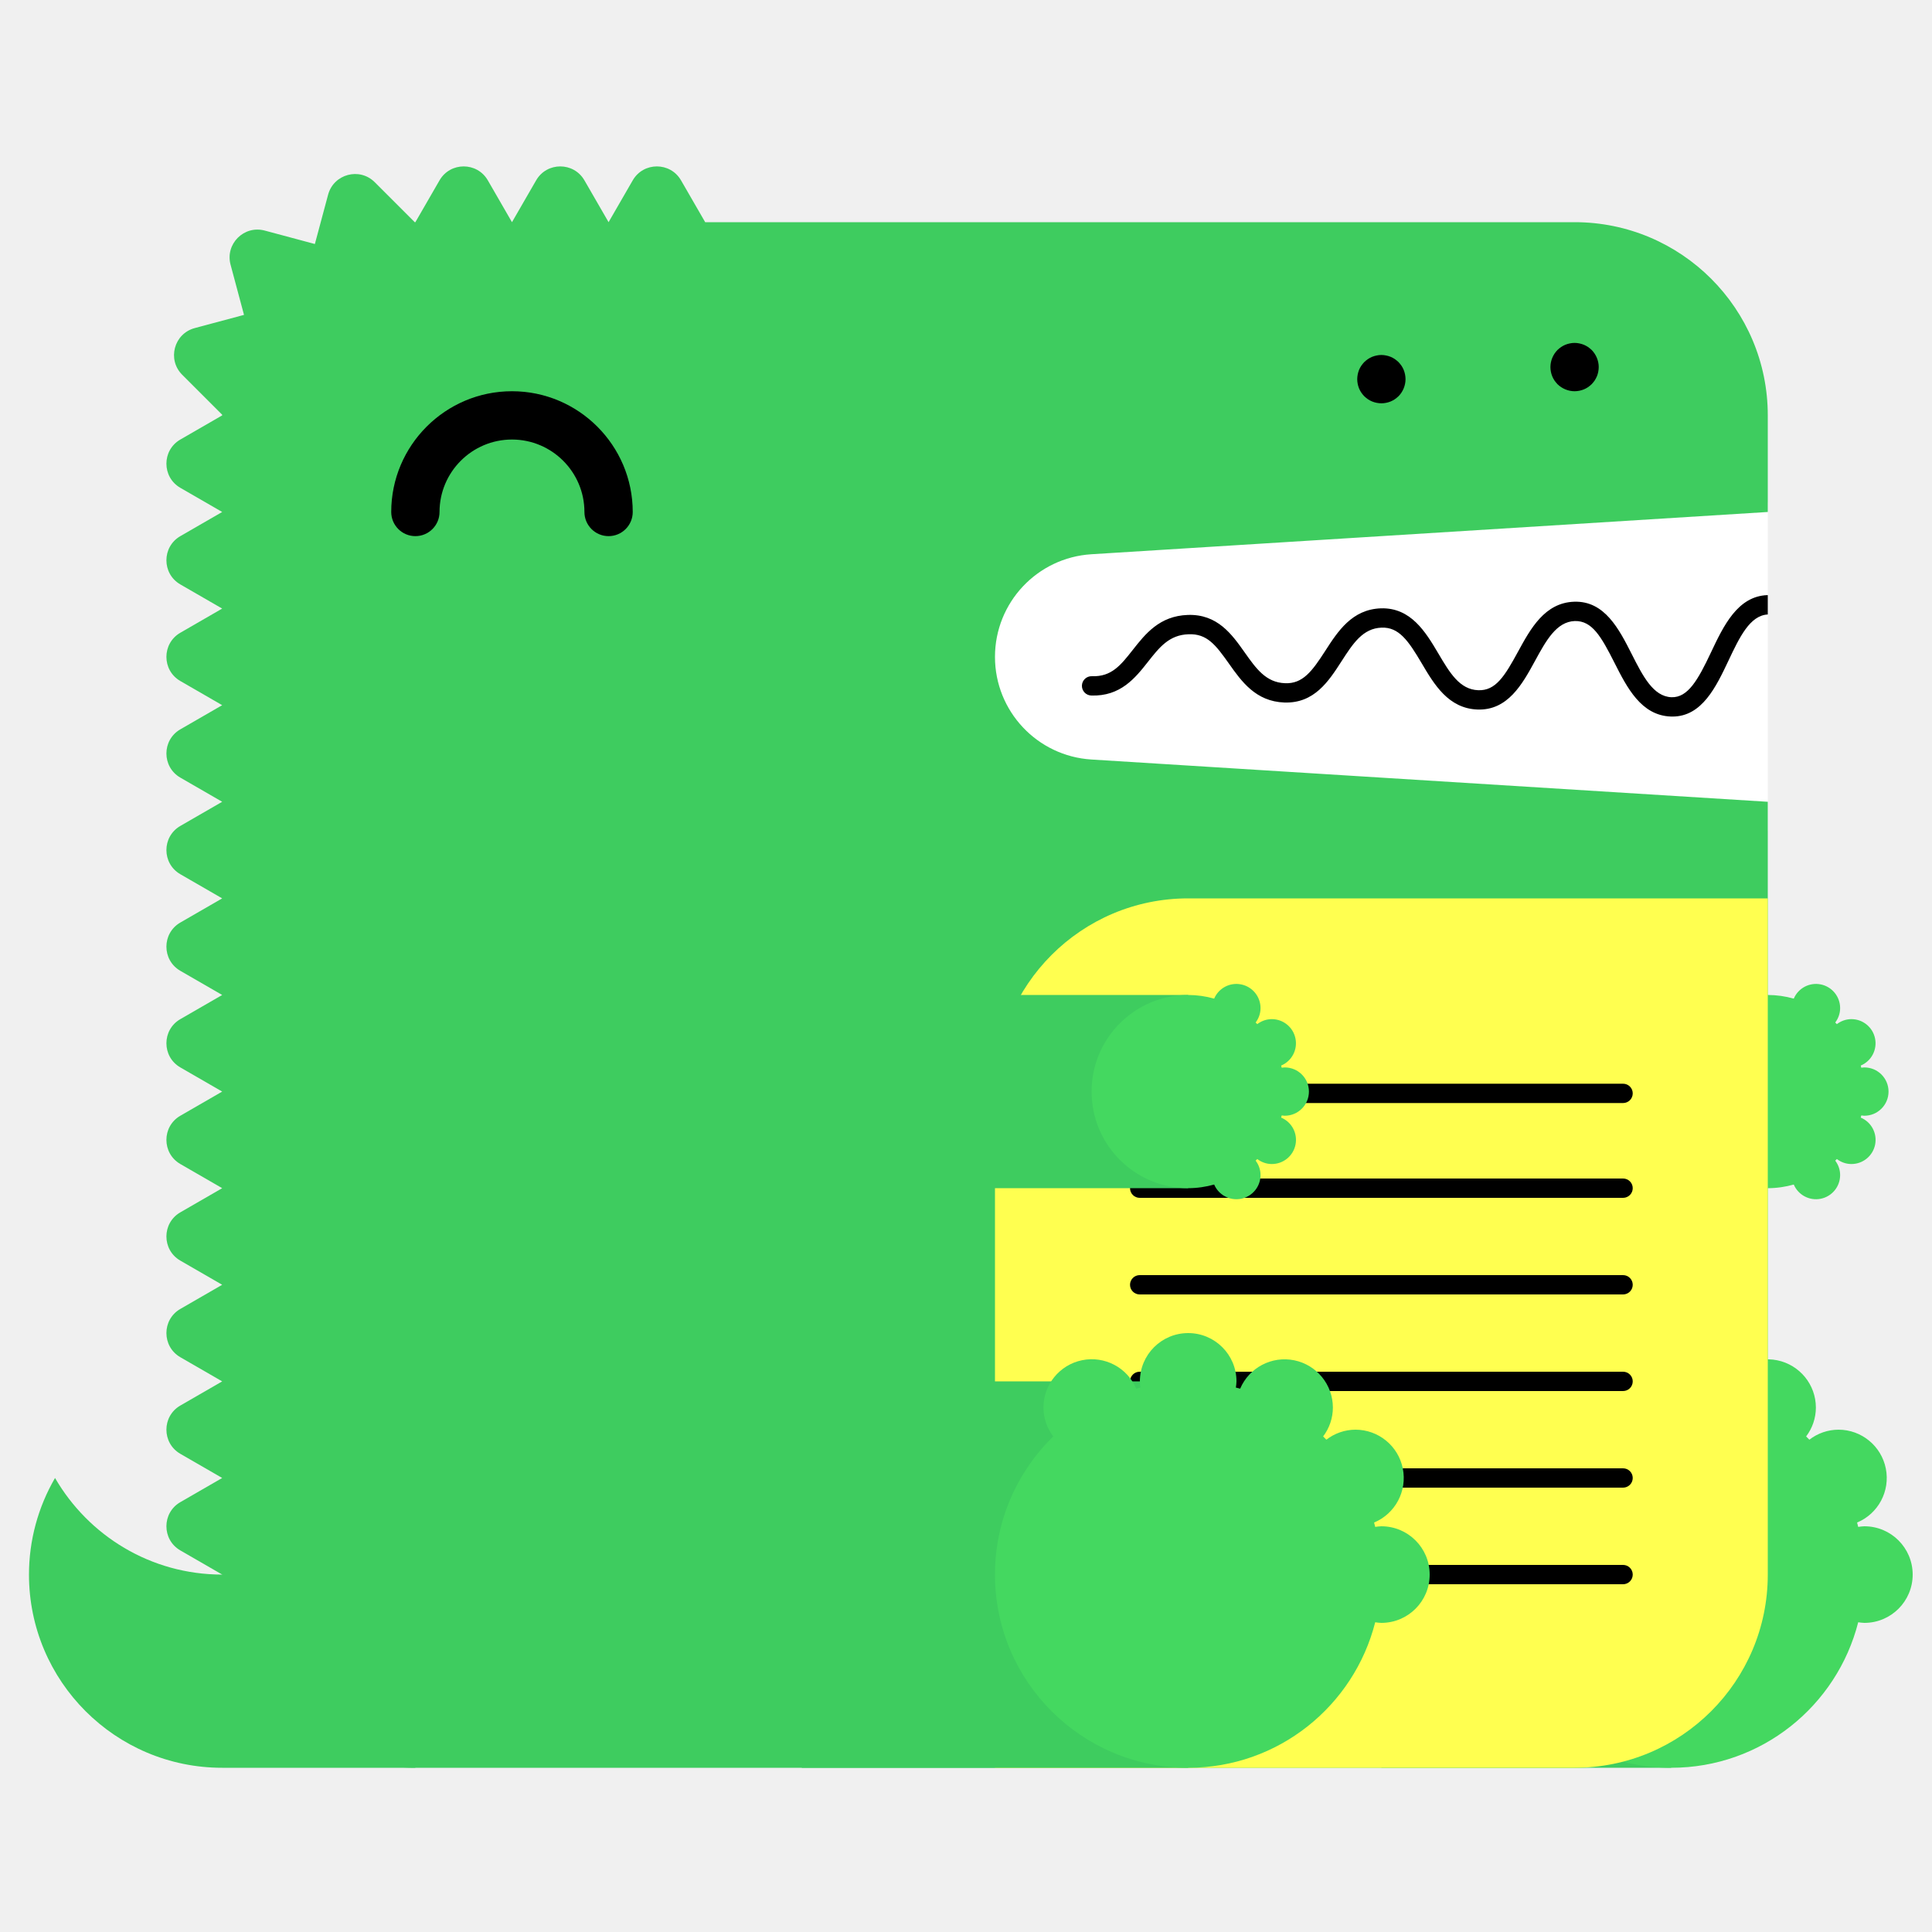
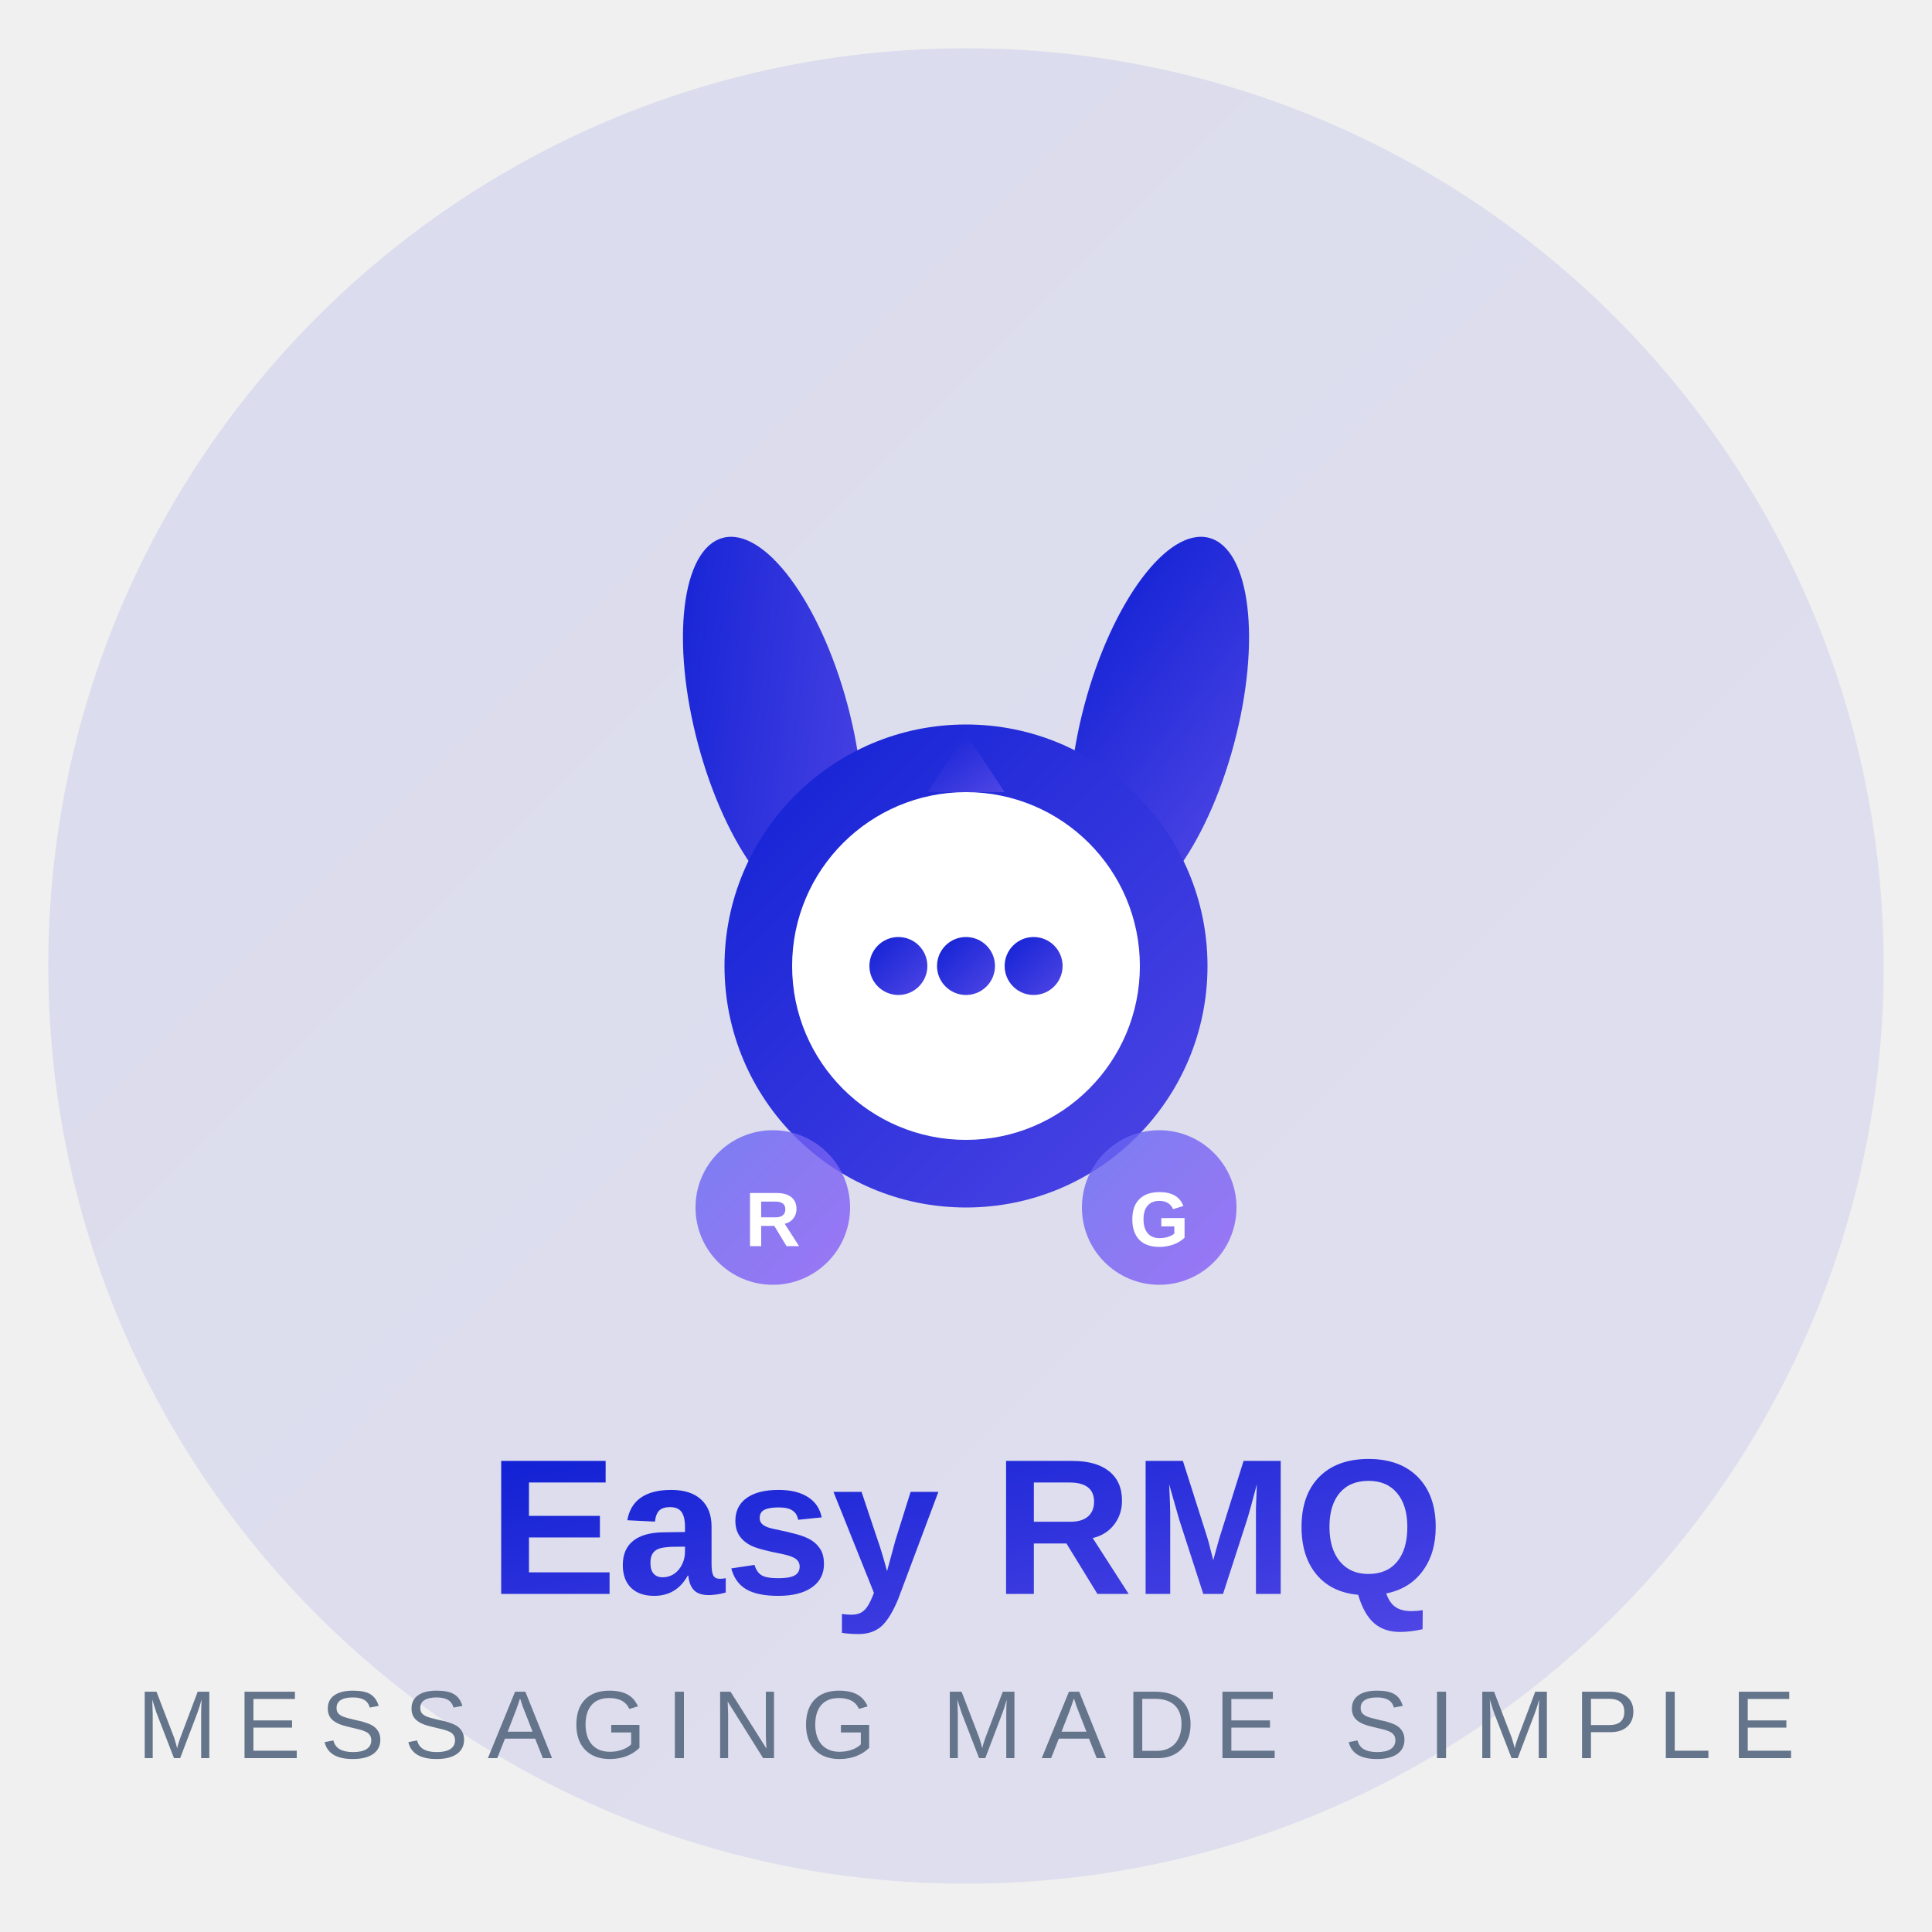
<svg xmlns="http://www.w3.org/2000/svg" width="200" height="200" viewBox="0 0 200 200">
-   <g fill="none" fill-rule="evenodd">
-     <path fill="#FFF" d="M99 52h84v34H99z" />
-     <path d="M23 163c-7.398 0-13.843-4.027-17.303-10A19.886 19.886 0 0 0 3 163c0 11.046 8.954 20 20 20h20v-20H23z" fill="#3ECC5F" />
-     <path d="M112.98 57.376L183 53V43c0-11.046-8.954-20-20-20H73l-2.5-4.33c-1.112-1.925-3.889-1.925-5 0L63 23l-2.5-4.33c-1.111-1.925-3.889-1.925-5 0L53 23l-2.5-4.33c-1.111-1.925-3.889-1.925-5 0L43 23c-.022 0-.042.003-.065.003l-4.142-4.141c-1.57-1.571-4.252-.853-4.828 1.294l-1.369 5.104-5.192-1.392c-2.148-.575-4.111 1.389-3.535 3.536l1.39 5.193-5.102 1.367c-2.148.576-2.867 3.259-1.296 4.83l4.142 4.142c0 .021-.003.042-.003.064l-4.33 2.5c-1.925 1.111-1.925 3.889 0 5L23 53l-4.33 2.5c-1.925 1.111-1.925 3.889 0 5L23 63l-4.33 2.5c-1.925 1.111-1.925 3.889 0 5L23 73l-4.33 2.5c-1.925 1.111-1.925 3.889 0 5L23 83l-4.33 2.5c-1.925 1.111-1.925 3.889 0 5L23 93l-4.33 2.5c-1.925 1.111-1.925 3.889 0 5L23 103l-4.33 2.5c-1.925 1.111-1.925 3.889 0 5L23 113l-4.33 2.5c-1.925 1.111-1.925 3.889 0 5L23 123l-4.33 2.5c-1.925 1.111-1.925 3.889 0 5L23 133l-4.33 2.5c-1.925 1.111-1.925 3.889 0 5L23 143l-4.33 2.5c-1.925 1.111-1.925 3.889 0 5L23 153l-4.33 2.5c-1.925 1.111-1.925 3.889 0 5L23 163c0 11.046 8.954 20 20 20h120c11.046 0 20-8.954 20-20V83l-70.02-4.376A10.645 10.645 0 0 1 103 68c0-5.621 4.37-10.273 9.98-10.624" fill="#3ECC5F" />
-     <path fill="#3ECC5F" d="M143 183h30v-40h-30z" />
-     <path d="M193 158c-.219 0-.428.037-.639.064-.038-.15-.074-.301-.116-.451A5 5 0 0 0 190.32 148a4.96 4.96 0 0 0-3.016 1.036 26.531 26.531 0 0 0-.335-.336 4.955 4.955 0 0 0 1.011-2.987 5 5 0 0 0-9.599-1.959c-.148-.042-.297-.077-.445-.115.027-.211.064-.42.064-.639a5 5 0 0 0-5-5 5 5 0 0 0-5 5c0 .219.037.428.064.639-.148.038-.297.073-.445.115a4.998 4.998 0 0 0-9.599 1.959c0 1.125.384 2.151 1.011 2.987-3.717 3.632-6.031 8.693-6.031 14.3 0 11.046 8.954 20 20 20 9.339 0 17.16-6.41 19.361-15.064.211.027.42.064.639.064a5 5 0 0 0 5-5 5 5 0 0 0-5-5" fill="#44D860" />
-     <path fill="#3ECC5F" d="M153 123h30v-20h-30z" />
-     <path d="M193 115.5a2.5 2.5 0 1 0 0-5c-.109 0-.214.019-.319.032-.02-.075-.037-.15-.058-.225a2.501 2.501 0 0 0-.963-4.807c-.569 0-1.088.197-1.508.518a6.653 6.653 0 0 0-.168-.168c.314-.417.506-.931.506-1.494a2.5 2.5 0 0 0-4.8-.979A9.987 9.987 0 0 0 183 103c-5.522 0-10 4.478-10 10s4.478 10 10 10c.934 0 1.833-.138 2.69-.377a2.5 2.5 0 0 0 4.8-.979c0-.563-.192-1.077-.506-1.494.057-.055.113-.111.168-.168.42.321.939.518 1.508.518a2.5 2.5 0 0 0 .963-4.807c.021-.074.038-.15.058-.225.105.013.21.032.319.032" fill="#44D860" />
-     <path d="M63 55.5a2.5 2.5 0 0 1-2.5-2.5c0-4.136-3.364-7.5-7.5-7.5s-7.5 3.364-7.5 7.5a2.5 2.5 0 1 1-5 0c0-6.893 5.607-12.5 12.5-12.5S65.5 46.107 65.5 53a2.5 2.5 0 0 1-2.5 2.5" fill="#000" />
-     <path d="M103 183h60c11.046 0 20-8.954 20-20V93h-60c-11.046 0-20 8.954-20 20v70z" fill="#FFFF50" />
-     <path d="M168.02 124h-50.04a1 1 0 1 1 0-2h50.04a1 1 0 1 1 0 2m0 20h-50.04a1 1 0 1 1 0-2h50.04a1 1 0 1 1 0 2m0 20h-50.04a1 1 0 1 1 0-2h50.04a1 1 0 1 1 0 2m0-49.814h-50.04a1 1 0 1 1 0-2h50.04a1 1 0 1 1 0 2m0 19.814h-50.04a1 1 0 1 1 0-2h50.04a1 1 0 1 1 0 2m0 20h-50.04a1 1 0 1 1 0-2h50.04a1 1 0 1 1 0 2M183 61.611c-.012 0-.022-.006-.034-.005-3.09.105-4.552 3.196-5.842 5.923-1.346 2.85-2.387 4.703-4.093 4.647-1.889-.068-2.969-2.202-4.113-4.46-1.314-2.594-2.814-5.536-5.963-5.426-3.046.104-4.513 2.794-5.807 5.167-1.377 2.528-2.314 4.065-4.121 3.994-1.927-.07-2.951-1.805-4.136-3.813-1.321-2.236-2.848-4.75-5.936-4.664-2.994.103-4.465 2.385-5.763 4.4-1.373 2.13-2.335 3.428-4.165 3.351-1.973-.07-2.992-1.51-4.171-3.177-1.324-1.873-2.816-3.993-5.895-3.89-2.928.1-4.399 1.97-5.696 3.618-1.232 1.564-2.194 2.802-4.229 2.724a1 1 0 0 0-.072 2c3.017.101 4.545-1.8 5.872-3.487 1.177-1.496 2.193-2.787 4.193-2.855 1.926-.082 2.829 1.115 4.195 3.045 1.297 1.834 2.769 3.914 5.731 4.021 3.103.104 4.596-2.215 5.918-4.267 1.182-1.834 2.202-3.417 4.15-3.484 1.793-.067 2.769 1.35 4.145 3.681 1.297 2.197 2.766 4.686 5.787 4.796 3.125.108 4.634-2.62 5.949-5.035 1.139-2.088 2.214-4.06 4.119-4.126 1.793-.042 2.728 1.595 4.111 4.33 1.292 2.553 2.757 5.445 5.825 5.556l.169.003c3.064 0 4.518-3.075 5.805-5.794 1.139-2.41 2.217-4.68 4.067-4.773v-2z" fill="#000" />
-     <path fill="#3ECC5F" d="M83 183h40v-40H83z" />
-     <path d="M143 158c-.219 0-.428.037-.639.064-.038-.15-.074-.301-.116-.451A5 5 0 0 0 140.32 148a4.96 4.96 0 0 0-3.016 1.036 26.531 26.531 0 0 0-.335-.336 4.955 4.955 0 0 0 1.011-2.987 5 5 0 0 0-9.599-1.959c-.148-.042-.297-.077-.445-.115.027-.211.064-.42.064-.639a5 5 0 0 0-5-5 5 5 0 0 0-5 5c0 .219.037.428.064.639-.148.038-.297.073-.445.115a4.998 4.998 0 0 0-9.599 1.959c0 1.125.384 2.151 1.011 2.987-3.717 3.632-6.031 8.693-6.031 14.3 0 11.046 8.954 20 20 20 9.339 0 17.16-6.41 19.361-15.064.211.027.42.064.639.064a5 5 0 0 0 5-5 5 5 0 0 0-5-5" fill="#44D860" />
-     <path fill="#3ECC5F" d="M83 123h40v-20H83z" />
-     <path d="M133 115.5a2.5 2.5 0 1 0 0-5c-.109 0-.214.019-.319.032-.02-.075-.037-.15-.058-.225a2.501 2.501 0 0 0-.963-4.807c-.569 0-1.088.197-1.508.518a6.653 6.653 0 0 0-.168-.168c.314-.417.506-.931.506-1.494a2.5 2.5 0 0 0-4.8-.979A9.987 9.987 0 0 0 123 103c-5.522 0-10 4.478-10 10s4.478 10 10 10c.934 0 1.833-.138 2.69-.377a2.5 2.5 0 0 0 4.8-.979c0-.563-.192-1.077-.506-1.494.057-.055.113-.111.168-.168.42.321.939.518 1.508.518a2.5 2.5 0 0 0 .963-4.807c.021-.074.038-.15.058-.225.105.013.21.032.319.032" fill="#44D860" />
-     <path d="M143 41.75c-.16 0-.33-.02-.49-.05a2.52 2.52 0 0 1-.47-.14c-.15-.06-.29-.14-.431-.23-.13-.09-.259-.2-.38-.31-.109-.12-.219-.24-.309-.38s-.17-.28-.231-.43a2.619 2.619 0 0 1-.189-.96c0-.16.02-.33.05-.49.03-.16.08-.31.139-.47.061-.15.141-.29.231-.43.09-.13.2-.26.309-.38.121-.11.25-.22.38-.31.141-.09.281-.17.431-.23.149-.06.31-.11.47-.14.32-.07.65-.07.98 0 .159.03.32.08.47.14.149.06.29.14.43.23.13.09.259.2.38.31.11.12.22.25.31.38.09.14.17.28.23.43.06.16.11.31.14.47.029.16.05.33.05.49 0 .66-.271 1.31-.73 1.77-.121.11-.25.22-.38.31-.14.09-.281.17-.43.23a2.565 2.565 0 0 1-.96.19m20-1.25c-.66 0-1.3-.27-1.771-.73a3.802 3.802 0 0 1-.309-.38c-.09-.14-.17-.28-.231-.43a2.619 2.619 0 0 1-.189-.96c0-.66.27-1.3.729-1.77.121-.11.25-.22.38-.31.141-.09.281-.17.431-.23.149-.06.31-.11.47-.14.32-.07.66-.07.98 0 .159.03.32.08.47.14.149.06.29.14.43.23.13.09.259.2.38.31.459.47.73 1.11.73 1.77 0 .16-.021.33-.05.49-.03.16-.08.32-.14.47-.07.15-.14.29-.23.43-.09.13-.2.26-.31.38-.121.11-.25.22-.38.31-.14.09-.281.17-.43.23a2.565 2.565 0 0 1-.96.19" fill="#000" />
+   <defs>
+     <linearGradient id="logoGradient" x1="0%" y1="0%" x2="100%" y2="100%">
+       <stop offset="0%" style="stop-color:#1121d4;stop-opacity:1" />
+       <stop offset="100%" style="stop-color:#4f46e5;stop-opacity:1" />
+     </linearGradient>
+     <linearGradient id="logoGradientLight" x1="0%" y1="0%" x2="100%" y2="100%">
+       <stop offset="0%" style="stop-color:#6366f1;stop-opacity:1" />
+       <stop offset="100%" style="stop-color:#8b5cf6;stop-opacity:1" />
+     </linearGradient>
+   </defs>
+   <circle cx="100" cy="100" r="95" fill="url(#logoGradient)" opacity="0.1" />
+   <g transform="translate(50, 50)">
+     <ellipse cx="30" cy="25" rx="8" ry="20" fill="url(#logoGradient)" transform="rotate(-15 30 25)" />
+     <ellipse cx="70" cy="25" rx="8" ry="20" fill="url(#logoGradient)" transform="rotate(15 70 25)" />
+     <circle cx="50" cy="50" r="25" fill="url(#logoGradient)" />
+     <circle cx="50" cy="50" r="18" fill="#ffffff" />
+     <circle cx="43" cy="50" r="3" fill="url(#logoGradient)" />
+     <circle cx="50" cy="50" r="3" fill="url(#logoGradient)" />
+     <circle cx="57" cy="50" r="3" fill="url(#logoGradient)" />
+     <path d="M 50 38 L 50 30" stroke="url(#logoGradient)" stroke-width="2" stroke-linecap="round" />
+     <polygon points="50,26 46,32 54,32" fill="url(#logoGradient)" />
+     <circle cx="30" cy="75" r="8" fill="url(#logoGradientLight)" opacity="0.8" />
+     <text x="30" y="79" font-family="Arial, sans-serif" font-size="8" font-weight="bold" fill="white" text-anchor="middle">R</text>
+     <circle cx="70" cy="75" r="8" fill="url(#logoGradientLight)" opacity="0.8" />
+     <text x="70" y="79" font-family="Arial, sans-serif" font-size="8" font-weight="bold" fill="white" text-anchor="middle">G</text>
  </g>
+   <text x="100" y="165" font-family="Arial, sans-serif" font-size="20" font-weight="bold" fill="url(#logoGradient)" text-anchor="middle">Easy RMQ</text>
+   <text x="100" y="182" font-family="Arial, sans-serif" font-size="10" fill="#64748b" text-anchor="middle" letter-spacing="2">MESSAGING MADE SIMPLE</text>
</svg>
